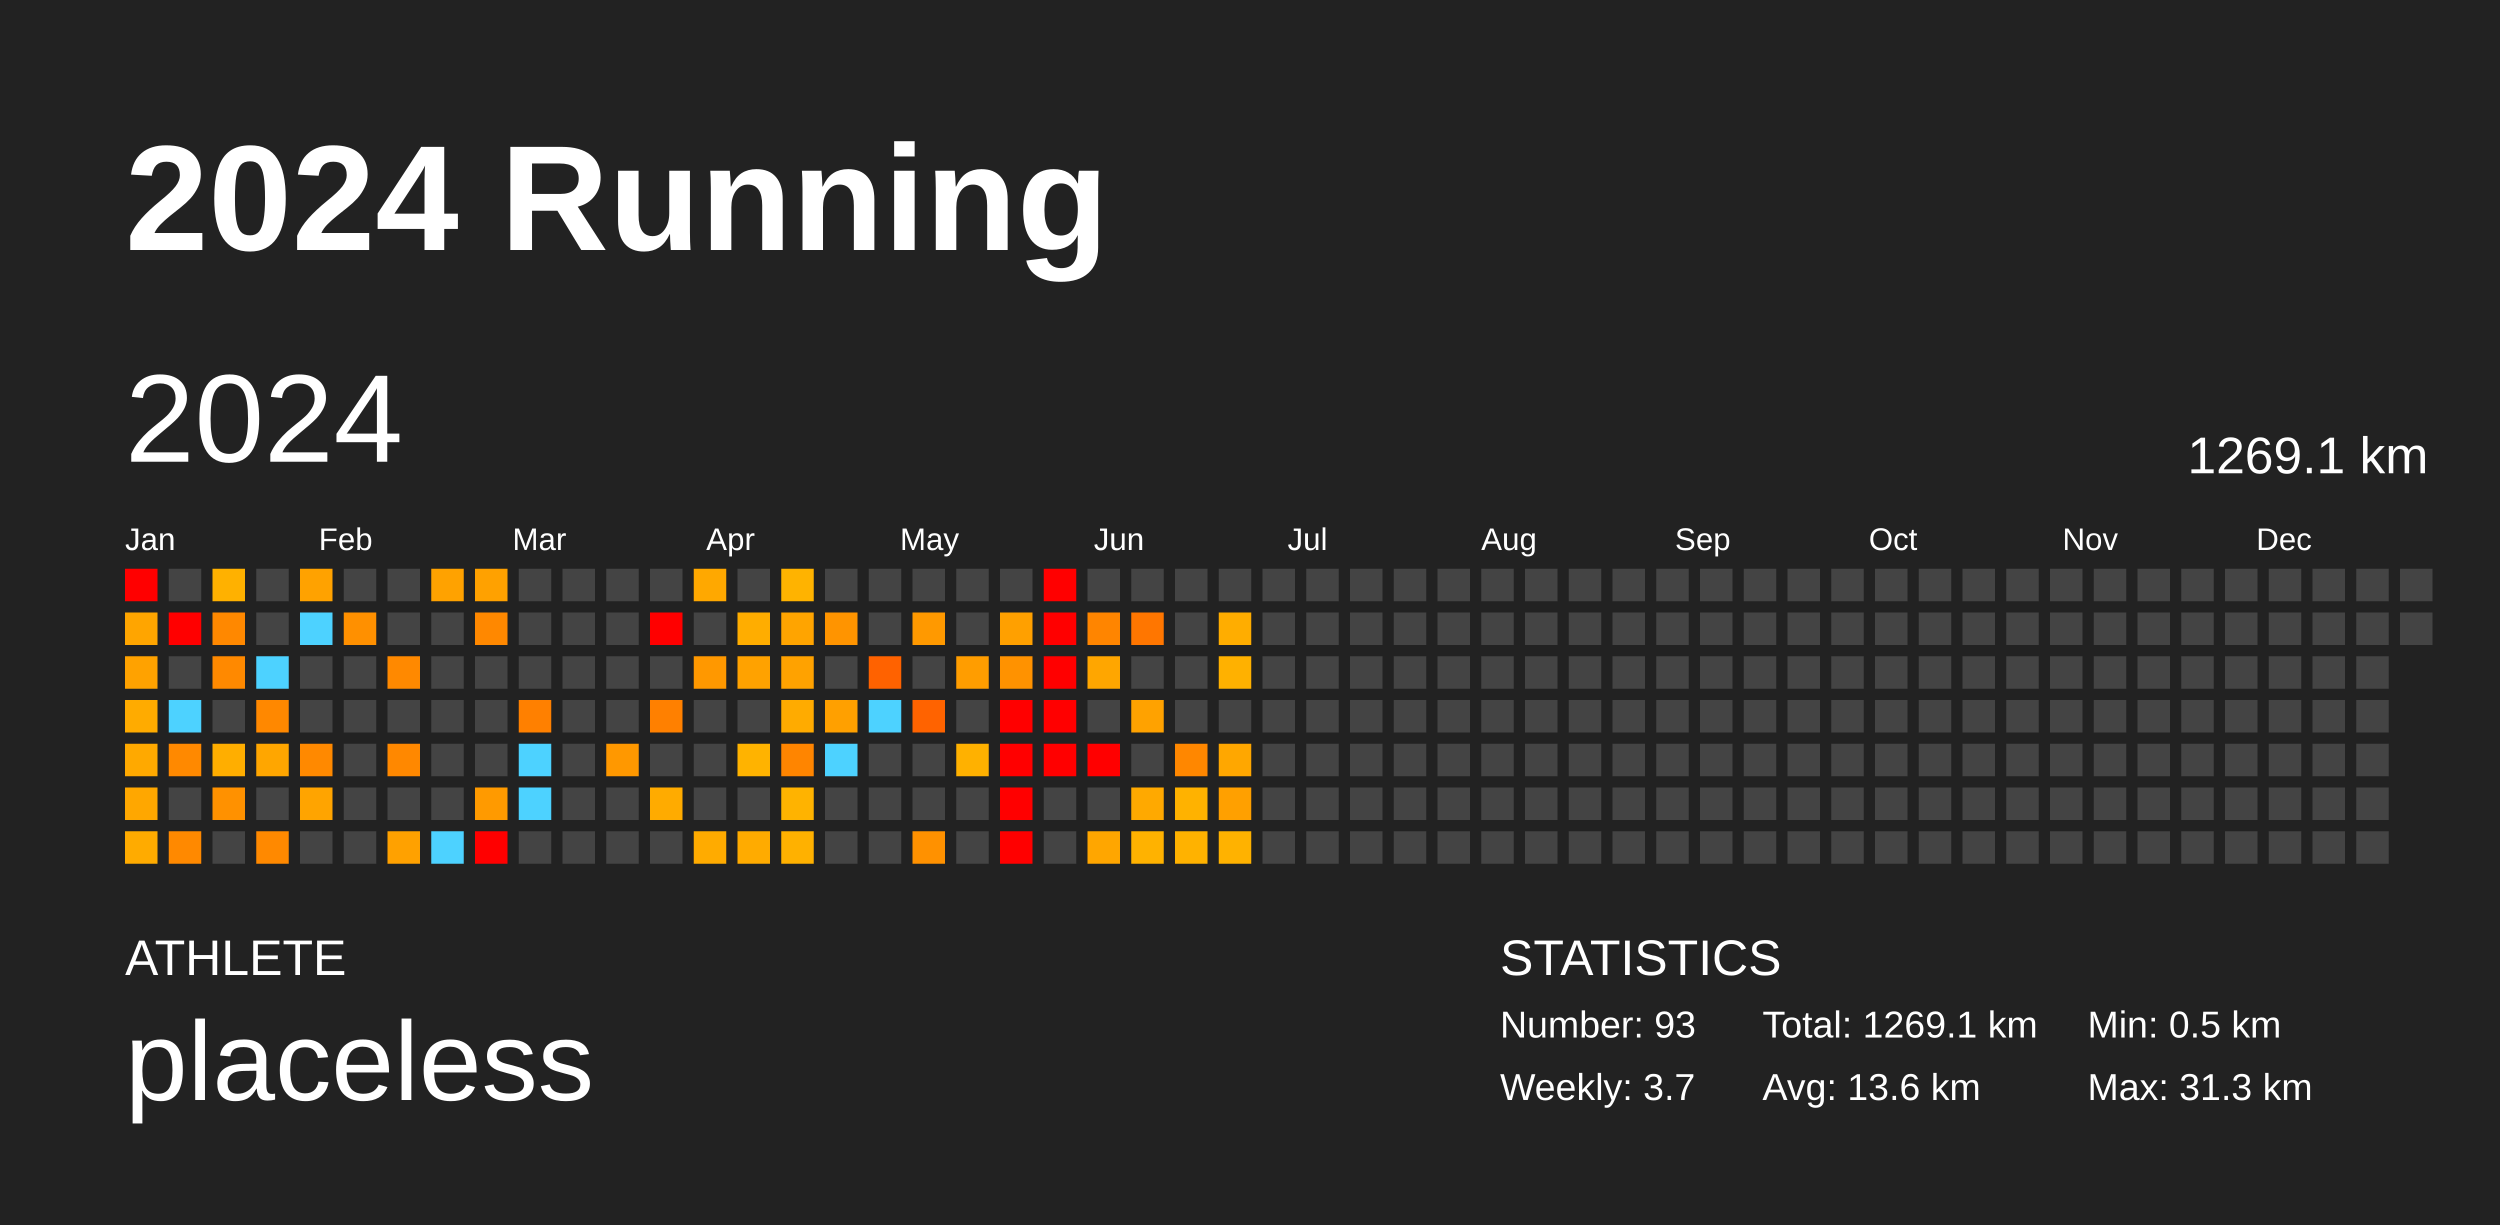
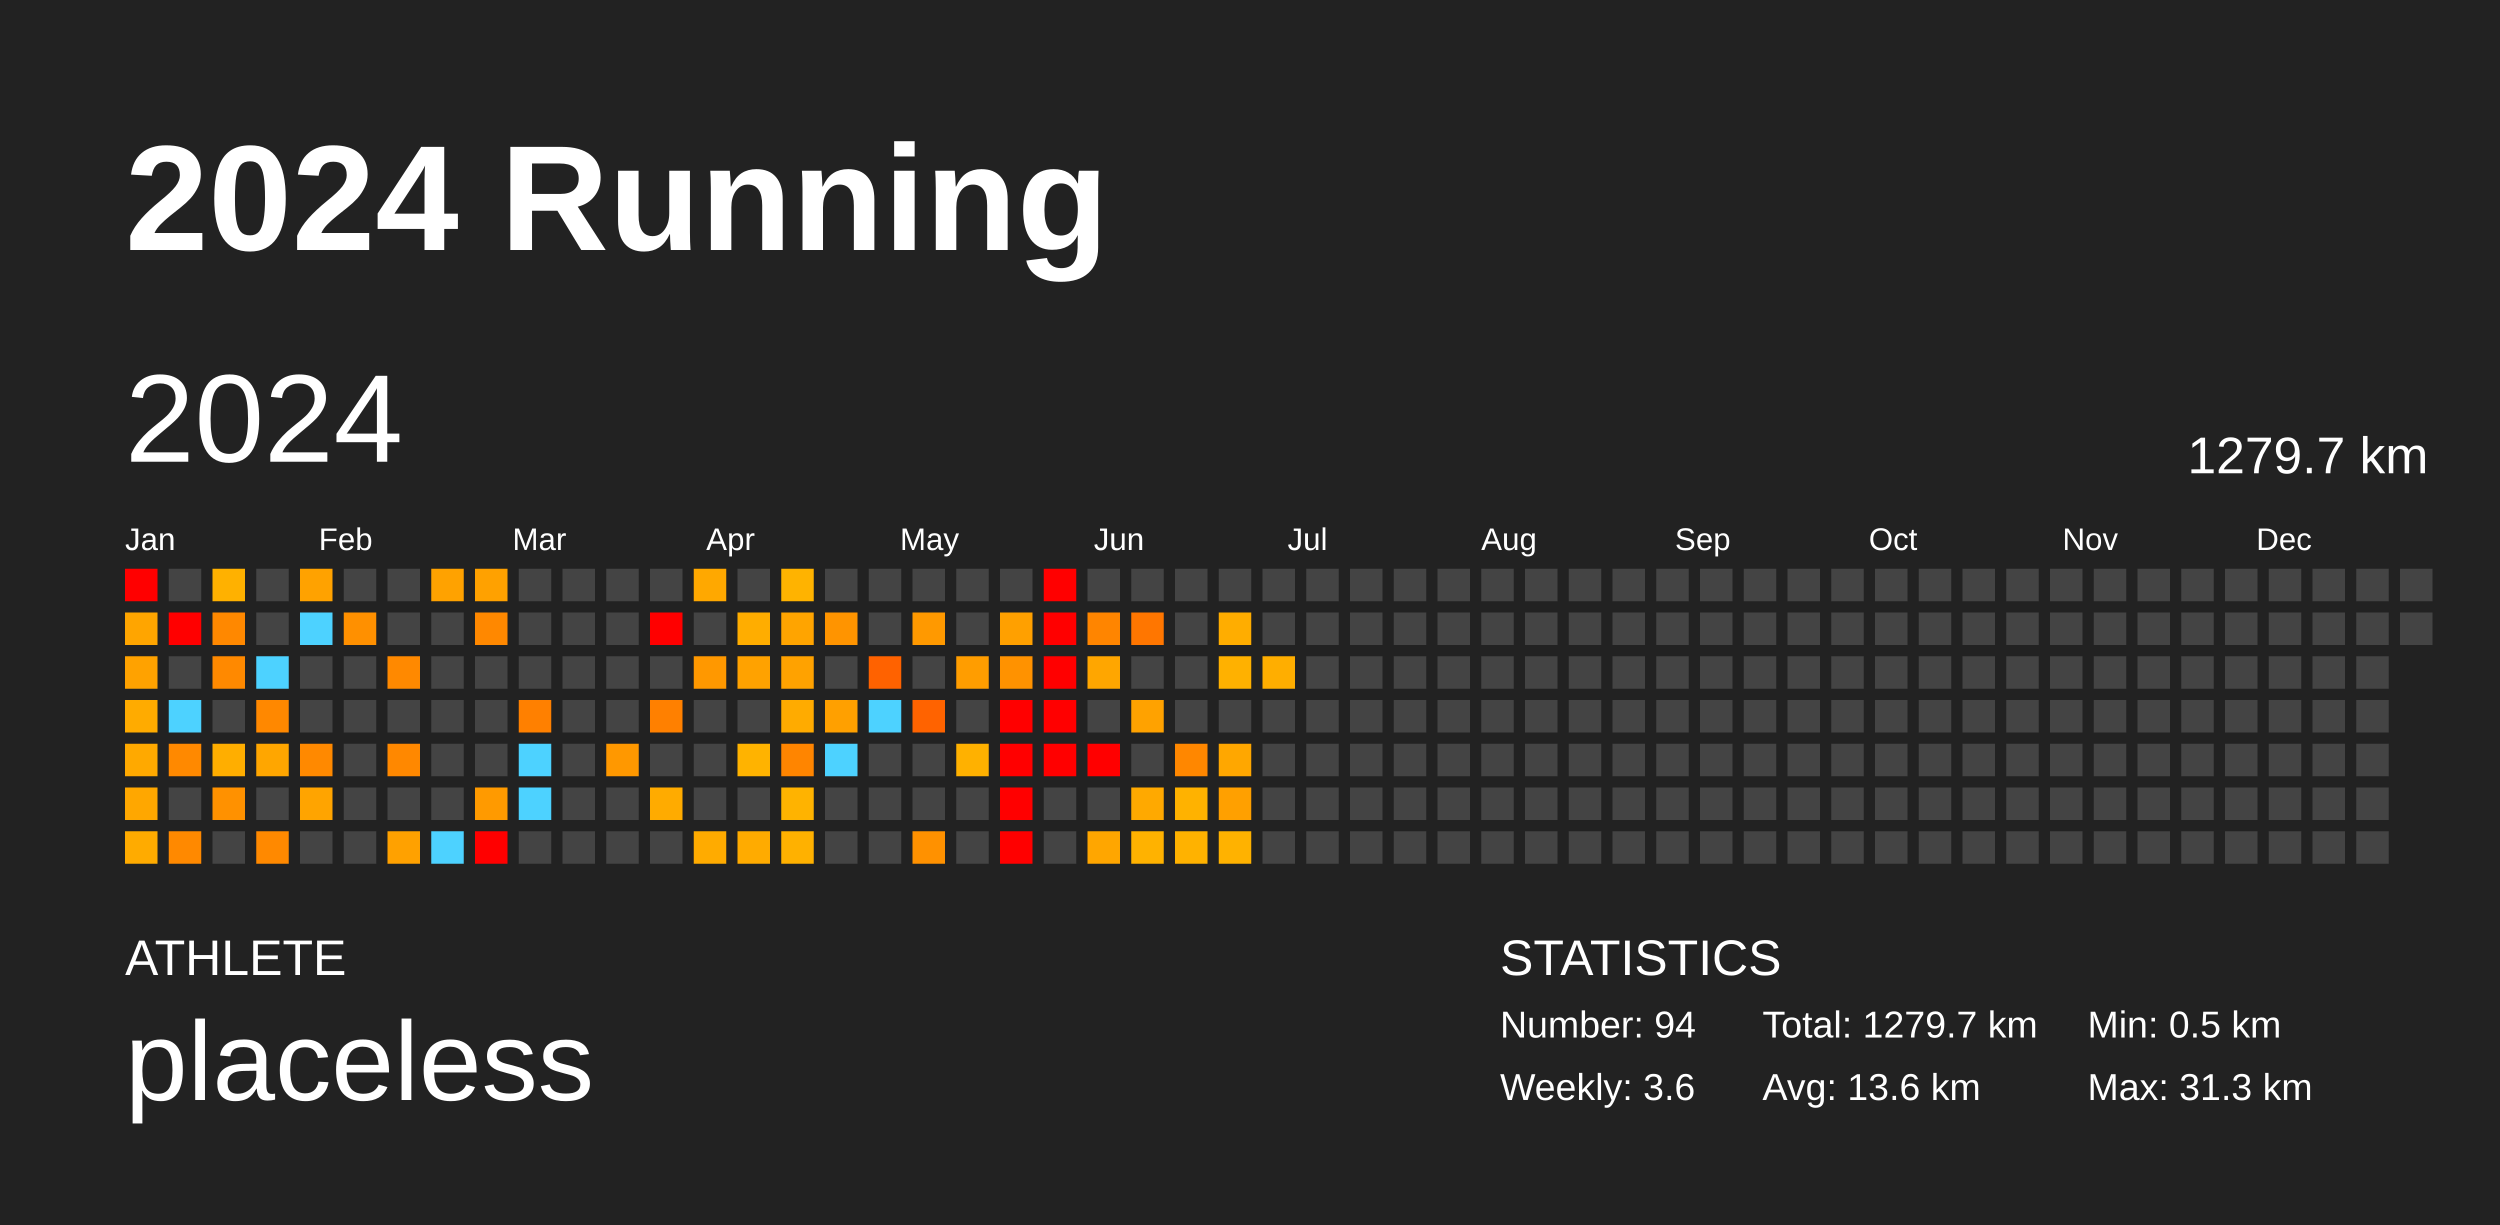
<svg xmlns="http://www.w3.org/2000/svg" baseProfile="full" height="98mm" version="1.1" viewBox="0,0,200,98" width="200mm">
  <defs />
  <rect fill="#222222" height="98" width="200" x="0" y="0" />
  <text fill="#FFFFFF" style="font-size:12px; font-family:Arial; font-weight:bold;" x="10" y="20">2024 Running</text>
  <text fill="#FFFFFF" style="font-size:4px; font-family:Arial" x="10" y="78">ATHLETE</text>
  <text fill="#FFFFFF" style="font-size:9px; font-family:Arial" x="10" y="88">placeless</text>
  <text fill="#FFFFFF" style="font-size:4px; font-family:Arial" x="120" y="78">STATISTICS</text>
-   <text fill="#FFFFFF" style="font-size:3px; font-family:Arial" x="120" y="83">Number: 93</text>
-   <text fill="#FFFFFF" style="font-size:3px; font-family:Arial" x="120" y="88">Weekly: 3.7</text>
-   <text fill="#FFFFFF" style="font-size:3px; font-family:Arial" x="141" y="83">Total: 1269.1 km</text>
+   <text fill="#FFFFFF" style="font-size:3px; font-family:Arial" x="120" y="83">Number: 94</text>
+   <text fill="#FFFFFF" style="font-size:3px; font-family:Arial" x="120" y="88">Weekly: 3.6</text>
+   <text fill="#FFFFFF" style="font-size:3px; font-family:Arial" x="141" y="83">Total: 1279.7 km</text>
  <text fill="#FFFFFF" style="font-size:3px; font-family:Arial" x="141" y="88">Avg: 13.6 km</text>
  <text fill="#FFFFFF" style="font-size:3px; font-family:Arial" x="167" y="83">Min: 0.5 km</text>
  <text fill="#FFFFFF" style="font-size:3px; font-family:Arial" x="167" y="88">Max: 31.3 km</text>
  <text dominant-baseline="hanging" fill="#FFFFFF" style="font-size:10.0px; font-family:Arial;" x="10" y="30">2024</text>
-   <text dominant-baseline="hanging" fill="#FFFFFF" style="font-size:4.125px; font-family:Arial;" x="175" y="35">1269.1 km</text>
+   <text dominant-baseline="hanging" fill="#FFFFFF" style="font-size:4.125px; font-family:Arial;" x="175" y="35">1279.7 km</text>
  <text fill="#FFFFFF" style="font-size:2.5px; font-family:Arial" x="10.0" y="44">Jan</text>
  <text fill="#FFFFFF" style="font-size:2.5px; font-family:Arial" x="25.5" y="44">Feb</text>
  <text fill="#FFFFFF" style="font-size:2.5px; font-family:Arial" x="41.0" y="44">Mar</text>
  <text fill="#FFFFFF" style="font-size:2.5px; font-family:Arial" x="56.5" y="44">Apr</text>
  <text fill="#FFFFFF" style="font-size:2.5px; font-family:Arial" x="72.0" y="44">May</text>
  <text fill="#FFFFFF" style="font-size:2.5px; font-family:Arial" x="87.5" y="44">Jun</text>
  <text fill="#FFFFFF" style="font-size:2.5px; font-family:Arial" x="103.0" y="44">Jul</text>
  <text fill="#FFFFFF" style="font-size:2.5px; font-family:Arial" x="118.5" y="44">Aug</text>
  <text fill="#FFFFFF" style="font-size:2.5px; font-family:Arial" x="134.0" y="44">Sep</text>
  <text fill="#FFFFFF" style="font-size:2.5px; font-family:Arial" x="149.5" y="44">Oct</text>
  <text fill="#FFFFFF" style="font-size:2.5px; font-family:Arial" x="165.0" y="44">Nov</text>
  <text fill="#FFFFFF" style="font-size:2.5px; font-family:Arial" x="180.5" y="44">Dec</text>
  <rect fill="red" height="2.6" width="2.6" x="10.0" y="45.5" />
  <rect fill="#ffa500" height="2.6" width="2.6" x="10.0" y="49.0" />
  <rect fill="#ffa200" height="2.6" width="2.6" x="10.0" y="52.5" />
  <rect fill="#ffab00" height="2.6" width="2.6" x="10.0" y="56.0" />
  <rect fill="#ffa900" height="2.6" width="2.6" x="10.0" y="59.5" />
  <rect fill="#ffa700" height="2.6" width="2.6" x="10.0" y="63.0" />
  <rect fill="#ffab00" height="2.6" width="2.6" x="10.0" y="66.5" />
  <rect fill="#444444" height="2.6" width="2.6" x="13.5" y="45.5" />
  <rect fill="red" height="2.6" width="2.6" x="13.5" y="49.0" />
  <rect fill="#444444" height="2.6" width="2.6" x="13.5" y="52.5" />
  <rect fill="#4dd2ff" height="2.6" width="2.6" x="13.5" y="56.0" />
  <rect fill="#ff8900" height="2.6" width="2.6" x="13.5" y="59.5" />
  <rect fill="#444444" height="2.6" width="2.6" x="13.5" y="63.0" />
  <rect fill="#ff8900" height="2.6" width="2.6" x="13.5" y="66.5" />
  <rect fill="#ffb100" height="2.6" width="2.6" x="17.0" y="45.5" />
  <rect fill="#ff8800" height="2.6" width="2.6" x="17.0" y="49.0" />
  <rect fill="#ff8900" height="2.6" width="2.6" x="17.0" y="52.5" />
  <rect fill="#444444" height="2.6" width="2.6" x="17.0" y="56.0" />
  <rect fill="#ffae00" height="2.6" width="2.6" x="17.0" y="59.5" />
  <rect fill="#ff9100" height="2.6" width="2.6" x="17.0" y="63.0" />
  <rect fill="#444444" height="2.6" width="2.6" x="17.0" y="66.5" />
  <rect fill="#444444" height="2.6" width="2.6" x="20.5" y="45.5" />
  <rect fill="#444444" height="2.6" width="2.6" x="20.5" y="49.0" />
  <rect fill="#4dd2ff" height="2.6" width="2.6" x="20.5" y="52.5" />
  <rect fill="#ff8800" height="2.6" width="2.6" x="20.5" y="56.0" />
  <rect fill="#ffa600" height="2.6" width="2.6" x="20.5" y="59.5" />
  <rect fill="#444444" height="2.6" width="2.6" x="20.5" y="63.0" />
  <rect fill="#ff8900" height="2.6" width="2.6" x="20.5" y="66.5" />
  <rect fill="#ffa200" height="2.6" width="2.6" x="24.0" y="45.5" />
  <rect fill="#4dd2ff" height="2.6" width="2.6" x="24.0" y="49.0" />
  <rect fill="#444444" height="2.6" width="2.6" x="24.0" y="52.5" />
  <rect fill="#444444" height="2.6" width="2.6" x="24.0" y="56.0" />
  <rect fill="#ff8900" height="2.6" width="2.6" x="24.0" y="59.5" />
  <rect fill="#ffa400" height="2.6" width="2.6" x="24.0" y="63.0" />
  <rect fill="#444444" height="2.6" width="2.6" x="24.0" y="66.5" />
  <rect fill="#444444" height="2.6" width="2.6" x="27.5" y="45.5" />
  <rect fill="#ff9000" height="2.6" width="2.6" x="27.5" y="49.0" />
  <rect fill="#444444" height="2.6" width="2.6" x="27.5" y="52.5" />
  <rect fill="#444444" height="2.6" width="2.6" x="27.5" y="56.0" />
  <rect fill="#444444" height="2.6" width="2.6" x="27.5" y="59.5" />
  <rect fill="#444444" height="2.6" width="2.6" x="27.5" y="63.0" />
  <rect fill="#444444" height="2.6" width="2.6" x="27.5" y="66.5" />
  <rect fill="#444444" height="2.6" width="2.6" x="31.0" y="45.5" />
  <rect fill="#444444" height="2.6" width="2.6" x="31.0" y="49.0" />
  <rect fill="#ff8900" height="2.6" width="2.6" x="31.0" y="52.5" />
  <rect fill="#444444" height="2.6" width="2.6" x="31.0" y="56.0" />
  <rect fill="#ff8800" height="2.6" width="2.6" x="31.0" y="59.5" />
  <rect fill="#444444" height="2.6" width="2.6" x="31.0" y="63.0" />
  <rect fill="#ffa100" height="2.6" width="2.6" x="31.0" y="66.5" />
  <rect fill="#ffa200" height="2.6" width="2.6" x="34.5" y="45.5" />
  <rect fill="#444444" height="2.6" width="2.6" x="34.5" y="49.0" />
  <rect fill="#444444" height="2.6" width="2.6" x="34.5" y="52.5" />
  <rect fill="#444444" height="2.6" width="2.6" x="34.5" y="56.0" />
  <rect fill="#444444" height="2.6" width="2.6" x="34.5" y="59.5" />
  <rect fill="#444444" height="2.6" width="2.6" x="34.5" y="63.0" />
  <rect fill="#4dd2ff" height="2.6" width="2.6" x="34.5" y="66.5" />
  <rect fill="#ffa100" height="2.6" width="2.6" x="38.0" y="45.5" />
  <rect fill="#ff8800" height="2.6" width="2.6" x="38.0" y="49.0" />
  <rect fill="#444444" height="2.6" width="2.6" x="38.0" y="52.5" />
  <rect fill="#444444" height="2.6" width="2.6" x="38.0" y="56.0" />
  <rect fill="#444444" height="2.6" width="2.6" x="38.0" y="59.5" />
  <rect fill="#ff9a00" height="2.6" width="2.6" x="38.0" y="63.0" />
  <rect fill="red" height="2.6" width="2.6" x="38.0" y="66.5" />
  <rect fill="#444444" height="2.6" width="2.6" x="41.5" y="45.5" />
  <rect fill="#444444" height="2.6" width="2.6" x="41.5" y="49.0" />
  <rect fill="#444444" height="2.6" width="2.6" x="41.5" y="52.5" />
  <rect fill="#ff8000" height="2.6" width="2.6" x="41.5" y="56.0" />
  <rect fill="#4dd2ff" height="2.6" width="2.6" x="41.5" y="59.5" />
  <rect fill="#4dd2ff" height="2.6" width="2.6" x="41.5" y="63.0" />
  <rect fill="#444444" height="2.6" width="2.6" x="41.5" y="66.5" />
  <rect fill="#444444" height="2.6" width="2.6" x="45.0" y="45.5" />
  <rect fill="#444444" height="2.6" width="2.6" x="45.0" y="49.0" />
  <rect fill="#444444" height="2.6" width="2.6" x="45.0" y="52.5" />
  <rect fill="#444444" height="2.6" width="2.6" x="45.0" y="56.0" />
  <rect fill="#444444" height="2.6" width="2.6" x="45.0" y="59.5" />
  <rect fill="#444444" height="2.6" width="2.6" x="45.0" y="63.0" />
  <rect fill="#444444" height="2.6" width="2.6" x="45.0" y="66.5" />
  <rect fill="#444444" height="2.6" width="2.6" x="48.5" y="45.5" />
  <rect fill="#444444" height="2.6" width="2.6" x="48.5" y="49.0" />
  <rect fill="#444444" height="2.6" width="2.6" x="48.5" y="52.5" />
  <rect fill="#444444" height="2.6" width="2.6" x="48.5" y="56.0" />
  <rect fill="#ff9800" height="2.6" width="2.6" x="48.5" y="59.5" />
  <rect fill="#444444" height="2.6" width="2.6" x="48.5" y="63.0" />
  <rect fill="#444444" height="2.6" width="2.6" x="48.5" y="66.5" />
  <rect fill="#444444" height="2.6" width="2.6" x="52.0" y="45.5" />
  <rect fill="red" height="2.6" width="2.6" x="52.0" y="49.0" />
  <rect fill="#444444" height="2.6" width="2.6" x="52.0" y="52.5" />
  <rect fill="#ff8000" height="2.6" width="2.6" x="52.0" y="56.0" />
  <rect fill="#444444" height="2.6" width="2.6" x="52.0" y="59.5" />
  <rect fill="#ffab00" height="2.6" width="2.6" x="52.0" y="63.0" />
  <rect fill="#444444" height="2.6" width="2.6" x="52.0" y="66.5" />
  <rect fill="#ffa800" height="2.6" width="2.6" x="55.5" y="45.5" />
  <rect fill="#444444" height="2.6" width="2.6" x="55.5" y="49.0" />
  <rect fill="#ff9800" height="2.6" width="2.6" x="55.5" y="52.5" />
  <rect fill="#444444" height="2.6" width="2.6" x="55.5" y="56.0" />
  <rect fill="#444444" height="2.6" width="2.6" x="55.5" y="59.5" />
  <rect fill="#444444" height="2.6" width="2.6" x="55.5" y="63.0" />
  <rect fill="#ffab00" height="2.6" width="2.6" x="55.5" y="66.5" />
  <rect fill="#444444" height="2.6" width="2.6" x="59.0" y="45.5" />
  <rect fill="#ffad00" height="2.6" width="2.6" x="59.0" y="49.0" />
  <rect fill="#ffa200" height="2.6" width="2.6" x="59.0" y="52.5" />
  <rect fill="#444444" height="2.6" width="2.6" x="59.0" y="56.0" />
  <rect fill="#ffb300" height="2.6" width="2.6" x="59.0" y="59.5" />
  <rect fill="#444444" height="2.6" width="2.6" x="59.0" y="63.0" />
  <rect fill="#ffab00" height="2.6" width="2.6" x="59.0" y="66.5" />
  <rect fill="#ffb300" height="2.6" width="2.6" x="62.5" y="45.5" />
  <rect fill="#ffa400" height="2.6" width="2.6" x="62.5" y="49.0" />
  <rect fill="#ffa200" height="2.6" width="2.6" x="62.5" y="52.5" />
  <rect fill="#ffab00" height="2.6" width="2.6" x="62.5" y="56.0" />
  <rect fill="#ff8500" height="2.6" width="2.6" x="62.5" y="59.5" />
  <rect fill="#ffb300" height="2.6" width="2.6" x="62.5" y="63.0" />
  <rect fill="#ffb100" height="2.6" width="2.6" x="62.5" y="66.5" />
  <rect fill="#444444" height="2.6" width="2.6" x="66.0" y="45.5" />
  <rect fill="#ff9400" height="2.6" width="2.6" x="66.0" y="49.0" />
  <rect fill="#444444" height="2.6" width="2.6" x="66.0" y="52.5" />
  <rect fill="#ffa000" height="2.6" width="2.6" x="66.0" y="56.0" />
  <rect fill="#4dd2ff" height="2.6" width="2.6" x="66.0" y="59.5" />
  <rect fill="#444444" height="2.6" width="2.6" x="66.0" y="63.0" />
  <rect fill="#444444" height="2.6" width="2.6" x="66.0" y="66.5" />
  <rect fill="#444444" height="2.6" width="2.6" x="69.5" y="45.5" />
  <rect fill="#444444" height="2.6" width="2.6" x="69.5" y="49.0" />
  <rect fill="#ff6200" height="2.6" width="2.6" x="69.5" y="52.5" />
  <rect fill="#4dd2ff" height="2.6" width="2.6" x="69.5" y="56.0" />
  <rect fill="#444444" height="2.6" width="2.6" x="69.5" y="59.5" />
  <rect fill="#444444" height="2.6" width="2.6" x="69.5" y="63.0" />
  <rect fill="#444444" height="2.6" width="2.6" x="69.5" y="66.5" />
  <rect fill="#444444" height="2.6" width="2.6" x="73.0" y="45.5" />
  <rect fill="#ff9900" height="2.6" width="2.6" x="73.0" y="49.0" />
  <rect fill="#444444" height="2.6" width="2.6" x="73.0" y="52.5" />
  <rect fill="#ff6300" height="2.6" width="2.6" x="73.0" y="56.0" />
  <rect fill="#444444" height="2.6" width="2.6" x="73.0" y="59.5" />
  <rect fill="#444444" height="2.6" width="2.6" x="73.0" y="63.0" />
  <rect fill="#ff9100" height="2.6" width="2.6" x="73.0" y="66.5" />
  <rect fill="#444444" height="2.6" width="2.6" x="76.5" y="45.5" />
  <rect fill="#444444" height="2.6" width="2.6" x="76.5" y="49.0" />
  <rect fill="#ff9d00" height="2.6" width="2.6" x="76.5" y="52.5" />
  <rect fill="#444444" height="2.6" width="2.6" x="76.5" y="56.0" />
  <rect fill="#ffb100" height="2.6" width="2.6" x="76.5" y="59.5" />
  <rect fill="#444444" height="2.6" width="2.6" x="76.5" y="63.0" />
  <rect fill="#444444" height="2.6" width="2.6" x="76.5" y="66.5" />
  <rect fill="#444444" height="2.6" width="2.6" x="80.0" y="45.5" />
  <rect fill="#ffa000" height="2.6" width="2.6" x="80.0" y="49.0" />
  <rect fill="#ff9200" height="2.6" width="2.6" x="80.0" y="52.5" />
  <rect fill="red" height="2.6" width="2.6" x="80.0" y="56.0" />
  <rect fill="red" height="2.6" width="2.6" x="80.0" y="59.5" />
  <rect fill="red" height="2.6" width="2.6" x="80.0" y="63.0" />
  <rect fill="red" height="2.6" width="2.6" x="80.0" y="66.5" />
  <rect fill="red" height="2.6" width="2.6" x="83.5" y="45.5" />
  <rect fill="red" height="2.6" width="2.6" x="83.5" y="49.0" />
  <rect fill="red" height="2.6" width="2.6" x="83.5" y="52.5" />
  <rect fill="red" height="2.6" width="2.6" x="83.5" y="56.0" />
  <rect fill="red" height="2.6" width="2.6" x="83.5" y="59.5" />
  <rect fill="#444444" height="2.6" width="2.6" x="83.5" y="63.0" />
  <rect fill="#444444" height="2.6" width="2.6" x="83.5" y="66.5" />
  <rect fill="#444444" height="2.6" width="2.6" x="87.0" y="45.5" />
  <rect fill="#ff8500" height="2.6" width="2.6" x="87.0" y="49.0" />
  <rect fill="#ffa600" height="2.6" width="2.6" x="87.0" y="52.5" />
  <rect fill="#444444" height="2.6" width="2.6" x="87.0" y="56.0" />
  <rect fill="red" height="2.6" width="2.6" x="87.0" y="59.5" />
  <rect fill="#444444" height="2.6" width="2.6" x="87.0" y="63.0" />
  <rect fill="#ffa600" height="2.6" width="2.6" x="87.0" y="66.5" />
  <rect fill="#444444" height="2.6" width="2.6" x="90.5" y="45.5" />
  <rect fill="#ff7600" height="2.6" width="2.6" x="90.5" y="49.0" />
  <rect fill="#444444" height="2.6" width="2.6" x="90.5" y="52.5" />
  <rect fill="#ffa200" height="2.6" width="2.6" x="90.5" y="56.0" />
  <rect fill="#444444" height="2.6" width="2.6" x="90.5" y="59.5" />
  <rect fill="#ffa900" height="2.6" width="2.6" x="90.5" y="63.0" />
  <rect fill="#ffb200" height="2.6" width="2.6" x="90.5" y="66.5" />
  <rect fill="#444444" height="2.6" width="2.6" x="94.0" y="45.5" />
  <rect fill="#444444" height="2.6" width="2.6" x="94.0" y="49.0" />
  <rect fill="#444444" height="2.6" width="2.6" x="94.0" y="52.5" />
  <rect fill="#444444" height="2.6" width="2.6" x="94.0" y="56.0" />
  <rect fill="#ff8700" height="2.6" width="2.6" x="94.0" y="59.5" />
  <rect fill="#ffb200" height="2.6" width="2.6" x="94.0" y="63.0" />
  <rect fill="#ffb200" height="2.6" width="2.6" x="94.0" y="66.5" />
  <rect fill="#444444" height="2.6" width="2.6" x="97.5" y="45.5" />
  <rect fill="#ffad00" height="2.6" width="2.6" x="97.5" y="49.0" />
  <rect fill="#ffb100" height="2.6" width="2.6" x="97.5" y="52.5" />
  <rect fill="#444444" height="2.6" width="2.6" x="97.5" y="56.0" />
  <rect fill="#ffa700" height="2.6" width="2.6" x="97.5" y="59.5" />
  <rect fill="#ffa000" height="2.6" width="2.6" x="97.5" y="63.0" />
  <rect fill="#ffb200" height="2.6" width="2.6" x="97.5" y="66.5" />
  <rect fill="#444444" height="2.6" width="2.6" x="101.0" y="45.5" />
  <rect fill="#444444" height="2.6" width="2.6" x="101.0" y="49.0" />
-   <rect fill="#444444" height="2.6" width="2.6" x="101.0" y="52.5" />
+   <rect fill="#ffae00" height="2.6" width="2.6" x="101.0" y="52.5" />
  <rect fill="#444444" height="2.6" width="2.6" x="101.0" y="56.0" />
  <rect fill="#444444" height="2.6" width="2.6" x="101.0" y="59.5" />
  <rect fill="#444444" height="2.6" width="2.6" x="101.0" y="63.0" />
  <rect fill="#444444" height="2.6" width="2.6" x="101.0" y="66.5" />
  <rect fill="#444444" height="2.6" width="2.6" x="104.5" y="45.5" />
  <rect fill="#444444" height="2.6" width="2.6" x="104.5" y="49.0" />
  <rect fill="#444444" height="2.6" width="2.6" x="104.5" y="52.5" />
  <rect fill="#444444" height="2.6" width="2.6" x="104.5" y="56.0" />
  <rect fill="#444444" height="2.6" width="2.6" x="104.5" y="59.5" />
  <rect fill="#444444" height="2.6" width="2.6" x="104.5" y="63.0" />
  <rect fill="#444444" height="2.6" width="2.6" x="104.5" y="66.5" />
  <rect fill="#444444" height="2.6" width="2.6" x="108.0" y="45.5" />
  <rect fill="#444444" height="2.6" width="2.6" x="108.0" y="49.0" />
  <rect fill="#444444" height="2.6" width="2.6" x="108.0" y="52.5" />
  <rect fill="#444444" height="2.6" width="2.6" x="108.0" y="56.0" />
  <rect fill="#444444" height="2.6" width="2.6" x="108.0" y="59.5" />
  <rect fill="#444444" height="2.6" width="2.6" x="108.0" y="63.0" />
  <rect fill="#444444" height="2.6" width="2.6" x="108.0" y="66.5" />
  <rect fill="#444444" height="2.6" width="2.6" x="111.5" y="45.5" />
  <rect fill="#444444" height="2.6" width="2.6" x="111.5" y="49.0" />
  <rect fill="#444444" height="2.6" width="2.6" x="111.5" y="52.5" />
  <rect fill="#444444" height="2.6" width="2.6" x="111.5" y="56.0" />
  <rect fill="#444444" height="2.6" width="2.6" x="111.5" y="59.5" />
  <rect fill="#444444" height="2.6" width="2.6" x="111.5" y="63.0" />
  <rect fill="#444444" height="2.6" width="2.6" x="111.5" y="66.5" />
  <rect fill="#444444" height="2.6" width="2.6" x="115.0" y="45.5" />
  <rect fill="#444444" height="2.6" width="2.6" x="115.0" y="49.0" />
  <rect fill="#444444" height="2.6" width="2.6" x="115.0" y="52.5" />
  <rect fill="#444444" height="2.6" width="2.6" x="115.0" y="56.0" />
  <rect fill="#444444" height="2.6" width="2.6" x="115.0" y="59.5" />
  <rect fill="#444444" height="2.6" width="2.6" x="115.0" y="63.0" />
  <rect fill="#444444" height="2.6" width="2.6" x="115.0" y="66.5" />
  <rect fill="#444444" height="2.6" width="2.6" x="118.5" y="45.5" />
  <rect fill="#444444" height="2.6" width="2.6" x="118.5" y="49.0" />
  <rect fill="#444444" height="2.6" width="2.6" x="118.5" y="52.5" />
  <rect fill="#444444" height="2.6" width="2.6" x="118.5" y="56.0" />
  <rect fill="#444444" height="2.6" width="2.6" x="118.5" y="59.5" />
  <rect fill="#444444" height="2.6" width="2.6" x="118.5" y="63.0" />
  <rect fill="#444444" height="2.6" width="2.6" x="118.5" y="66.5" />
  <rect fill="#444444" height="2.6" width="2.6" x="122.0" y="45.5" />
  <rect fill="#444444" height="2.6" width="2.6" x="122.0" y="49.0" />
  <rect fill="#444444" height="2.6" width="2.6" x="122.0" y="52.5" />
  <rect fill="#444444" height="2.6" width="2.6" x="122.0" y="56.0" />
  <rect fill="#444444" height="2.6" width="2.6" x="122.0" y="59.5" />
  <rect fill="#444444" height="2.6" width="2.6" x="122.0" y="63.0" />
  <rect fill="#444444" height="2.6" width="2.6" x="122.0" y="66.5" />
  <rect fill="#444444" height="2.6" width="2.6" x="125.5" y="45.5" />
  <rect fill="#444444" height="2.6" width="2.6" x="125.5" y="49.0" />
  <rect fill="#444444" height="2.6" width="2.6" x="125.5" y="52.5" />
  <rect fill="#444444" height="2.6" width="2.6" x="125.5" y="56.0" />
  <rect fill="#444444" height="2.6" width="2.6" x="125.5" y="59.5" />
  <rect fill="#444444" height="2.6" width="2.6" x="125.5" y="63.0" />
  <rect fill="#444444" height="2.6" width="2.6" x="125.5" y="66.5" />
  <rect fill="#444444" height="2.6" width="2.6" x="129.0" y="45.5" />
  <rect fill="#444444" height="2.6" width="2.6" x="129.0" y="49.0" />
  <rect fill="#444444" height="2.6" width="2.6" x="129.0" y="52.5" />
  <rect fill="#444444" height="2.6" width="2.6" x="129.0" y="56.0" />
  <rect fill="#444444" height="2.6" width="2.6" x="129.0" y="59.5" />
  <rect fill="#444444" height="2.6" width="2.6" x="129.0" y="63.0" />
  <rect fill="#444444" height="2.6" width="2.6" x="129.0" y="66.5" />
  <rect fill="#444444" height="2.6" width="2.6" x="132.5" y="45.5" />
  <rect fill="#444444" height="2.6" width="2.6" x="132.5" y="49.0" />
  <rect fill="#444444" height="2.6" width="2.6" x="132.5" y="52.5" />
  <rect fill="#444444" height="2.6" width="2.6" x="132.5" y="56.0" />
  <rect fill="#444444" height="2.6" width="2.6" x="132.5" y="59.5" />
  <rect fill="#444444" height="2.6" width="2.6" x="132.5" y="63.0" />
  <rect fill="#444444" height="2.6" width="2.6" x="132.5" y="66.5" />
  <rect fill="#444444" height="2.6" width="2.6" x="136.0" y="45.5" />
  <rect fill="#444444" height="2.6" width="2.6" x="136.0" y="49.0" />
  <rect fill="#444444" height="2.6" width="2.6" x="136.0" y="52.5" />
  <rect fill="#444444" height="2.6" width="2.6" x="136.0" y="56.0" />
  <rect fill="#444444" height="2.6" width="2.6" x="136.0" y="59.5" />
  <rect fill="#444444" height="2.6" width="2.6" x="136.0" y="63.0" />
  <rect fill="#444444" height="2.6" width="2.6" x="136.0" y="66.5" />
  <rect fill="#444444" height="2.6" width="2.6" x="139.5" y="45.5" />
  <rect fill="#444444" height="2.6" width="2.6" x="139.5" y="49.0" />
  <rect fill="#444444" height="2.6" width="2.6" x="139.5" y="52.5" />
  <rect fill="#444444" height="2.6" width="2.6" x="139.5" y="56.0" />
  <rect fill="#444444" height="2.6" width="2.6" x="139.5" y="59.5" />
  <rect fill="#444444" height="2.6" width="2.6" x="139.5" y="63.0" />
  <rect fill="#444444" height="2.6" width="2.6" x="139.5" y="66.5" />
  <rect fill="#444444" height="2.6" width="2.6" x="143.0" y="45.5" />
  <rect fill="#444444" height="2.6" width="2.6" x="143.0" y="49.0" />
  <rect fill="#444444" height="2.6" width="2.6" x="143.0" y="52.5" />
  <rect fill="#444444" height="2.6" width="2.6" x="143.0" y="56.0" />
  <rect fill="#444444" height="2.6" width="2.6" x="143.0" y="59.5" />
  <rect fill="#444444" height="2.6" width="2.6" x="143.0" y="63.0" />
  <rect fill="#444444" height="2.6" width="2.6" x="143.0" y="66.5" />
  <rect fill="#444444" height="2.6" width="2.6" x="146.5" y="45.5" />
  <rect fill="#444444" height="2.6" width="2.6" x="146.5" y="49.0" />
  <rect fill="#444444" height="2.6" width="2.6" x="146.5" y="52.5" />
  <rect fill="#444444" height="2.6" width="2.6" x="146.5" y="56.0" />
  <rect fill="#444444" height="2.6" width="2.6" x="146.5" y="59.5" />
  <rect fill="#444444" height="2.6" width="2.6" x="146.5" y="63.0" />
  <rect fill="#444444" height="2.6" width="2.6" x="146.5" y="66.5" />
  <rect fill="#444444" height="2.6" width="2.6" x="150.0" y="45.5" />
  <rect fill="#444444" height="2.6" width="2.6" x="150.0" y="49.0" />
  <rect fill="#444444" height="2.6" width="2.6" x="150.0" y="52.5" />
  <rect fill="#444444" height="2.6" width="2.6" x="150.0" y="56.0" />
  <rect fill="#444444" height="2.6" width="2.6" x="150.0" y="59.5" />
  <rect fill="#444444" height="2.6" width="2.6" x="150.0" y="63.0" />
  <rect fill="#444444" height="2.6" width="2.6" x="150.0" y="66.5" />
  <rect fill="#444444" height="2.6" width="2.6" x="153.5" y="45.5" />
  <rect fill="#444444" height="2.6" width="2.6" x="153.5" y="49.0" />
  <rect fill="#444444" height="2.6" width="2.6" x="153.5" y="52.5" />
  <rect fill="#444444" height="2.6" width="2.6" x="153.5" y="56.0" />
  <rect fill="#444444" height="2.6" width="2.6" x="153.5" y="59.5" />
  <rect fill="#444444" height="2.6" width="2.6" x="153.5" y="63.0" />
  <rect fill="#444444" height="2.6" width="2.6" x="153.5" y="66.5" />
  <rect fill="#444444" height="2.6" width="2.6" x="157.0" y="45.5" />
  <rect fill="#444444" height="2.6" width="2.6" x="157.0" y="49.0" />
  <rect fill="#444444" height="2.6" width="2.6" x="157.0" y="52.5" />
  <rect fill="#444444" height="2.6" width="2.6" x="157.0" y="56.0" />
  <rect fill="#444444" height="2.6" width="2.6" x="157.0" y="59.5" />
  <rect fill="#444444" height="2.6" width="2.6" x="157.0" y="63.0" />
  <rect fill="#444444" height="2.6" width="2.6" x="157.0" y="66.5" />
  <rect fill="#444444" height="2.6" width="2.6" x="160.5" y="45.5" />
  <rect fill="#444444" height="2.6" width="2.6" x="160.5" y="49.0" />
  <rect fill="#444444" height="2.6" width="2.6" x="160.5" y="52.5" />
  <rect fill="#444444" height="2.6" width="2.6" x="160.5" y="56.0" />
  <rect fill="#444444" height="2.6" width="2.6" x="160.5" y="59.5" />
  <rect fill="#444444" height="2.6" width="2.6" x="160.5" y="63.0" />
  <rect fill="#444444" height="2.6" width="2.6" x="160.5" y="66.5" />
  <rect fill="#444444" height="2.6" width="2.6" x="164.0" y="45.5" />
  <rect fill="#444444" height="2.6" width="2.6" x="164.0" y="49.0" />
  <rect fill="#444444" height="2.6" width="2.6" x="164.0" y="52.5" />
  <rect fill="#444444" height="2.6" width="2.6" x="164.0" y="56.0" />
  <rect fill="#444444" height="2.6" width="2.6" x="164.0" y="59.5" />
  <rect fill="#444444" height="2.6" width="2.6" x="164.0" y="63.0" />
  <rect fill="#444444" height="2.6" width="2.6" x="164.0" y="66.5" />
  <rect fill="#444444" height="2.6" width="2.6" x="167.5" y="45.5" />
  <rect fill="#444444" height="2.6" width="2.6" x="167.5" y="49.0" />
  <rect fill="#444444" height="2.6" width="2.6" x="167.5" y="52.5" />
  <rect fill="#444444" height="2.6" width="2.6" x="167.5" y="56.0" />
  <rect fill="#444444" height="2.6" width="2.6" x="167.5" y="59.5" />
  <rect fill="#444444" height="2.6" width="2.6" x="167.5" y="63.0" />
  <rect fill="#444444" height="2.6" width="2.6" x="167.5" y="66.5" />
  <rect fill="#444444" height="2.6" width="2.6" x="171.0" y="45.5" />
  <rect fill="#444444" height="2.6" width="2.6" x="171.0" y="49.0" />
  <rect fill="#444444" height="2.6" width="2.6" x="171.0" y="52.5" />
  <rect fill="#444444" height="2.6" width="2.6" x="171.0" y="56.0" />
  <rect fill="#444444" height="2.6" width="2.6" x="171.0" y="59.5" />
  <rect fill="#444444" height="2.6" width="2.6" x="171.0" y="63.0" />
  <rect fill="#444444" height="2.6" width="2.6" x="171.0" y="66.5" />
  <rect fill="#444444" height="2.6" width="2.6" x="174.5" y="45.5" />
  <rect fill="#444444" height="2.6" width="2.6" x="174.5" y="49.0" />
  <rect fill="#444444" height="2.6" width="2.6" x="174.5" y="52.5" />
  <rect fill="#444444" height="2.6" width="2.6" x="174.5" y="56.0" />
  <rect fill="#444444" height="2.6" width="2.6" x="174.5" y="59.5" />
  <rect fill="#444444" height="2.6" width="2.6" x="174.5" y="63.0" />
  <rect fill="#444444" height="2.6" width="2.6" x="174.5" y="66.5" />
  <rect fill="#444444" height="2.6" width="2.6" x="178.0" y="45.5" />
  <rect fill="#444444" height="2.6" width="2.6" x="178.0" y="49.0" />
  <rect fill="#444444" height="2.6" width="2.6" x="178.0" y="52.5" />
  <rect fill="#444444" height="2.6" width="2.6" x="178.0" y="56.0" />
  <rect fill="#444444" height="2.6" width="2.6" x="178.0" y="59.5" />
  <rect fill="#444444" height="2.6" width="2.6" x="178.0" y="63.0" />
  <rect fill="#444444" height="2.6" width="2.6" x="178.0" y="66.5" />
  <rect fill="#444444" height="2.6" width="2.6" x="181.5" y="45.5" />
  <rect fill="#444444" height="2.6" width="2.6" x="181.5" y="49.0" />
  <rect fill="#444444" height="2.6" width="2.6" x="181.5" y="52.5" />
  <rect fill="#444444" height="2.6" width="2.6" x="181.5" y="56.0" />
  <rect fill="#444444" height="2.6" width="2.6" x="181.5" y="59.5" />
  <rect fill="#444444" height="2.6" width="2.6" x="181.5" y="63.0" />
  <rect fill="#444444" height="2.6" width="2.6" x="181.5" y="66.5" />
  <rect fill="#444444" height="2.6" width="2.6" x="185.0" y="45.5" />
  <rect fill="#444444" height="2.6" width="2.6" x="185.0" y="49.0" />
  <rect fill="#444444" height="2.6" width="2.6" x="185.0" y="52.5" />
  <rect fill="#444444" height="2.6" width="2.6" x="185.0" y="56.0" />
  <rect fill="#444444" height="2.6" width="2.6" x="185.0" y="59.5" />
  <rect fill="#444444" height="2.6" width="2.6" x="185.0" y="63.0" />
  <rect fill="#444444" height="2.6" width="2.6" x="185.0" y="66.5" />
  <rect fill="#444444" height="2.6" width="2.6" x="188.5" y="45.5" />
  <rect fill="#444444" height="2.6" width="2.6" x="188.5" y="49.0" />
  <rect fill="#444444" height="2.6" width="2.6" x="188.5" y="52.5" />
  <rect fill="#444444" height="2.6" width="2.6" x="188.5" y="56.0" />
  <rect fill="#444444" height="2.6" width="2.6" x="188.5" y="59.5" />
  <rect fill="#444444" height="2.6" width="2.6" x="188.5" y="63.0" />
  <rect fill="#444444" height="2.6" width="2.6" x="188.5" y="66.5" />
  <rect fill="#444444" height="2.6" width="2.6" x="192.0" y="45.5" />
  <rect fill="#444444" height="2.6" width="2.6" x="192.0" y="49.0" />
</svg>
